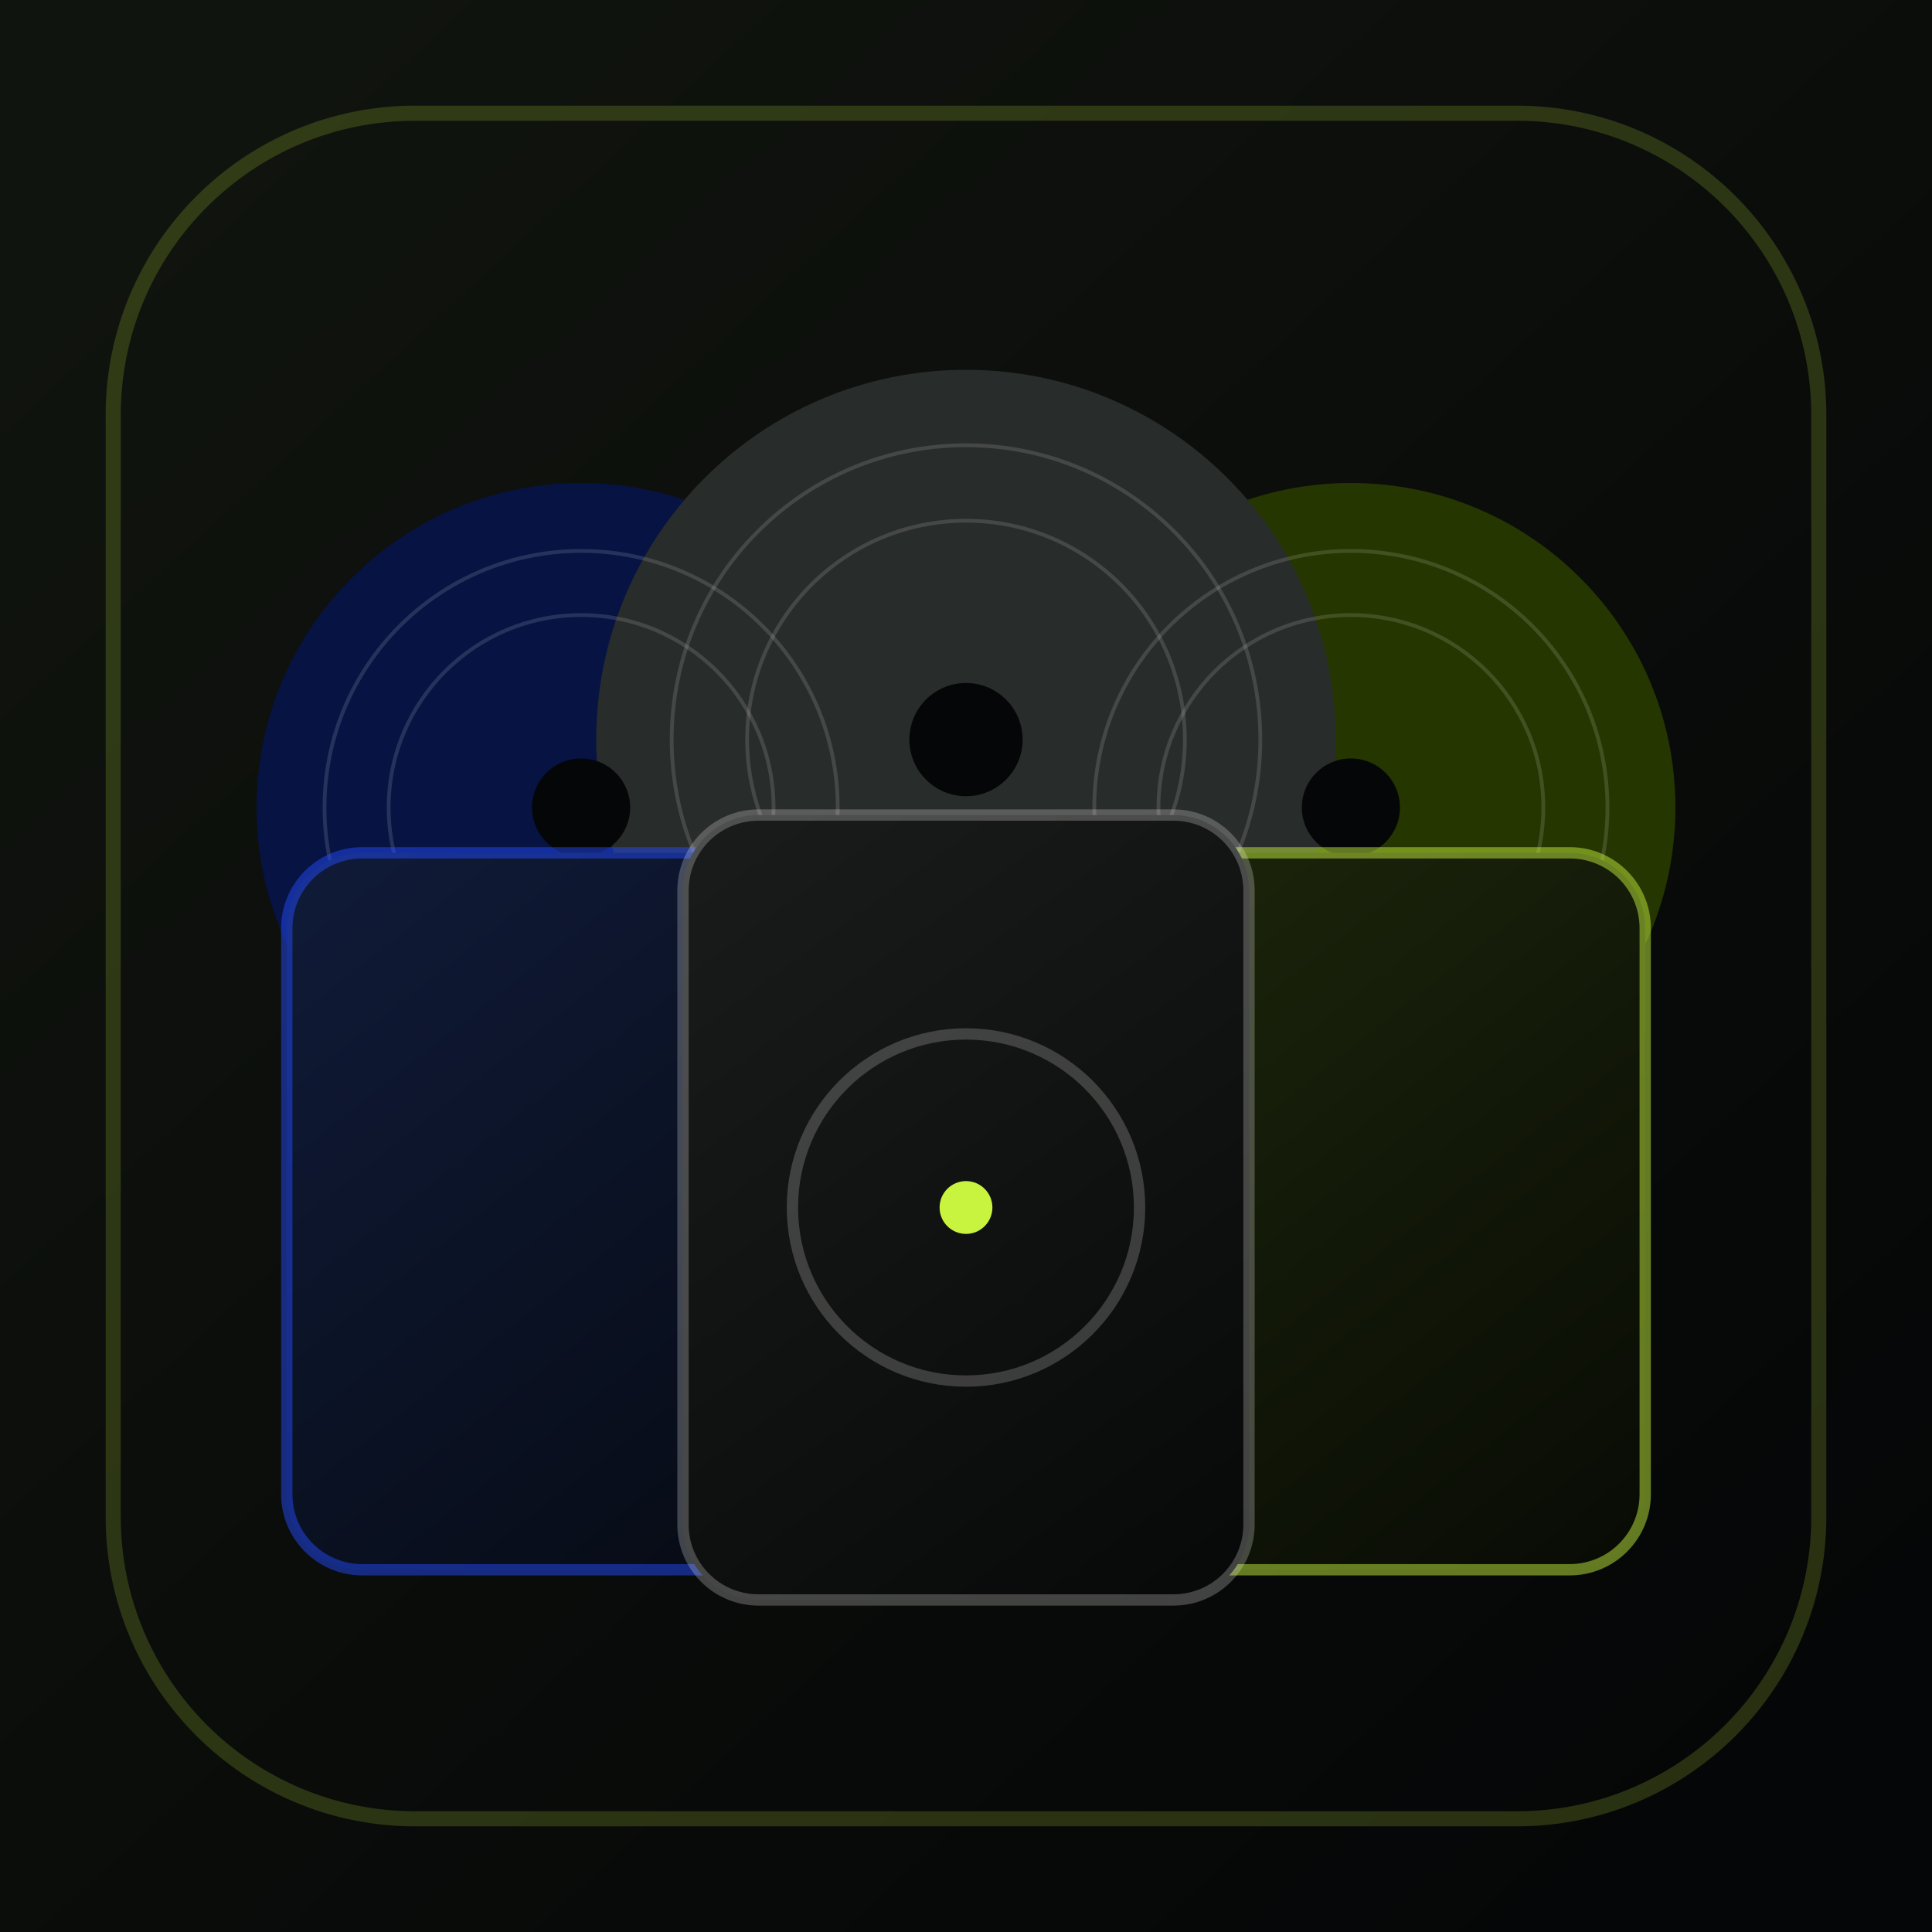
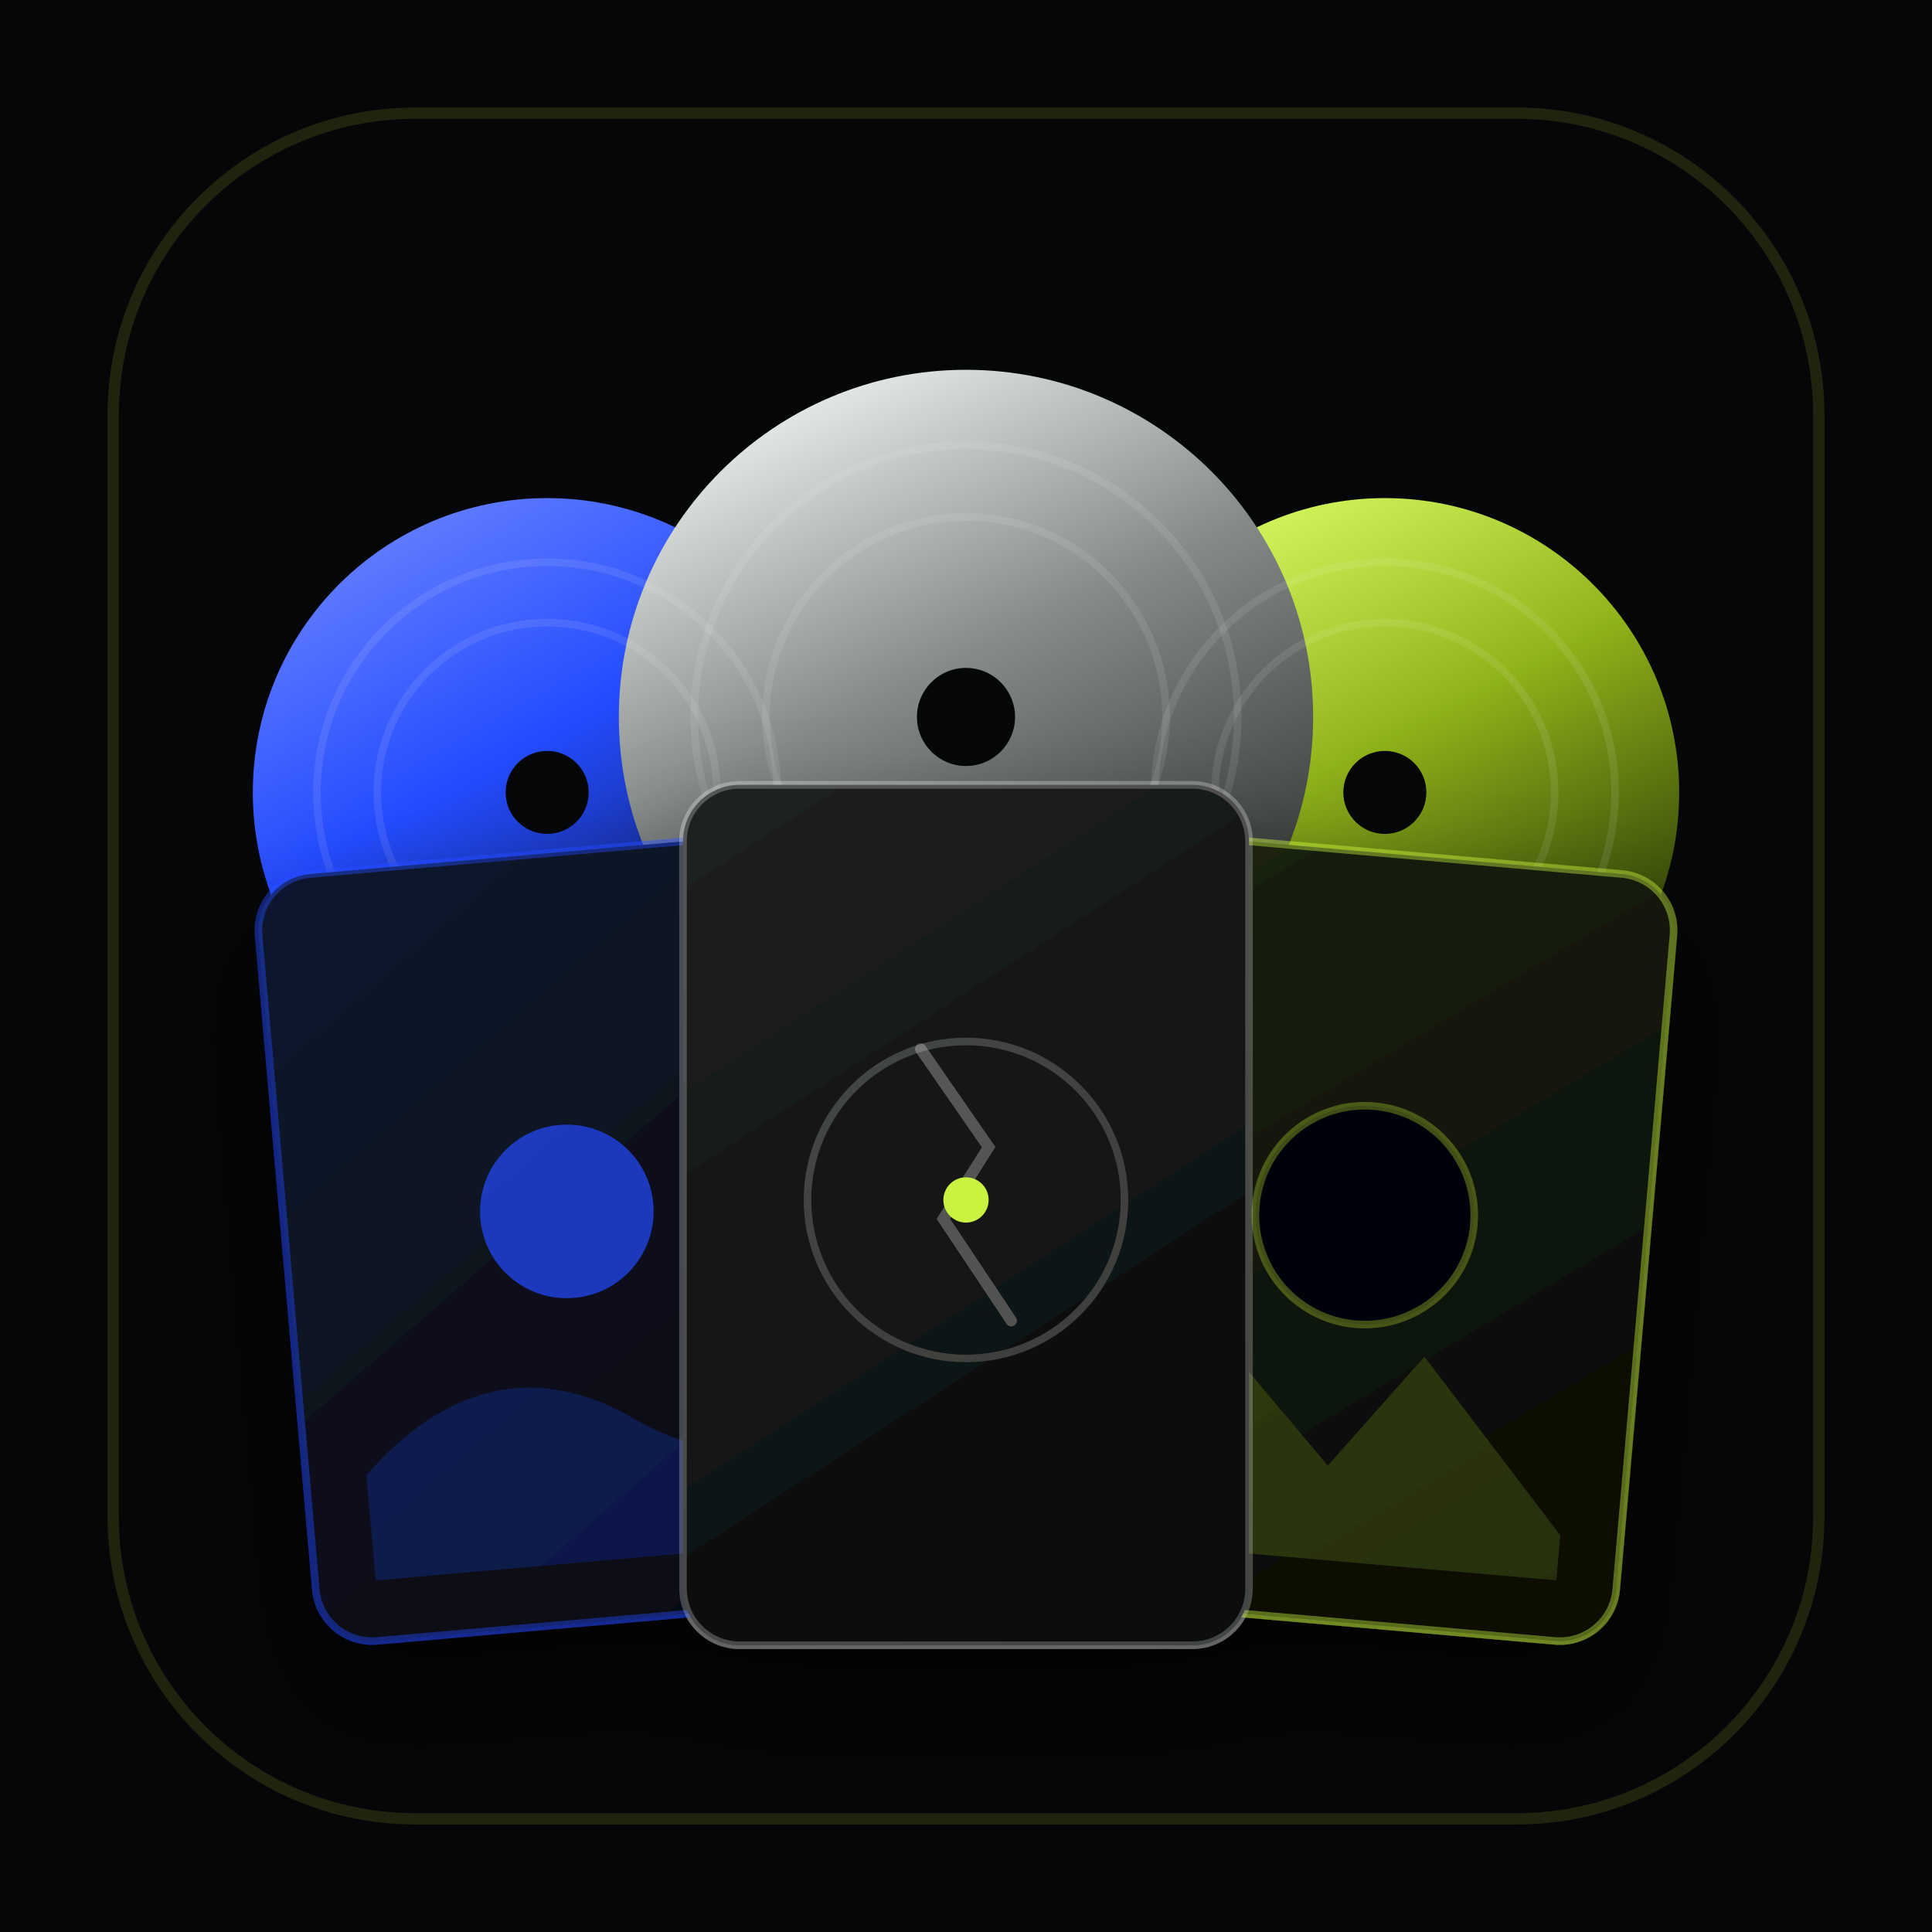
<svg xmlns="http://www.w3.org/2000/svg" viewBox="0 0 512 512" fill="none">
  <defs>
-     <radialGradient id="signal" cx="0" cy="0" r="1" gradientTransform="translate(422 62) rotate(135) scale(310)">
-       <stop stop-color="#C8F33F" stop-opacity=".2" />
+     <radialGradient id="glow" cx="0" cy="0" r="1" gradientTransform="translate(412 70) rotate(135) scale(300)">
+       <stop stop-color="#C8F33F" stop-opacity=".13" />
      <stop offset="1" stop-color="#C8F33F" stop-opacity="0" />
    </radialGradient>
-     <linearGradient id="surface" x1="50" y1="32" x2="462" y2="480" gradientUnits="userSpaceOnUse">
-       <stop stop-color="#10140E" />
-       <stop offset="1" stop-color="#050607" />
+     <linearGradient id="blueDisc" x1="106" y1="132" x2="192" y2="284" gradientUnits="userSpaceOnUse">
+       <stop stop-color="#6680FF" />
+       <stop offset=".42" stop-color="#244BFF" />
+       <stop offset="1" stop-color="#071132" />
    </linearGradient>
-     <radialGradient id="blueDisc" cx="0" cy="0" r="1" gradientTransform="translate(130 174) rotate(55) scale(148)">
-       <stop stop-color="#6F8BFF" />
-       <stop offset=".45" stop-color="#244BFF" />
-       <stop offset="1" stop-color="#061343" />
-     </radialGradient>
-     <radialGradient id="silverDisc" cx="0" cy="0" r="1" gradientTransform="translate(220 154) rotate(52) scale(166)">
-       <stop stop-color="#FFFFFF" />
-       <stop offset=".42" stop-color="#AEB3AF" />
-       <stop offset="1" stop-color="#282C2A" />
-     </radialGradient>
-     <radialGradient id="limeDisc" cx="0" cy="0" r="1" gradientTransform="translate(336 168) rotate(54) scale(150)">
-       <stop stop-color="#E8FF83" />
-       <stop offset=".44" stop-color="#A8CD24" />
-       <stop offset="1" stop-color="#263600" />
-     </radialGradient>
-     <linearGradient id="blueSleeve" x1="76" y1="226" x2="226" y2="416" gradientUnits="userSpaceOnUse">
-       <stop stop-color="#101B39" />
-       <stop offset="1" stop-color="#060A12" />
+     <linearGradient id="silverDisc" x1="208" y1="102" x2="302" y2="294" gradientUnits="userSpaceOnUse">
+       <stop stop-color="#ECEFEB" />
+       <stop offset=".4" stop-color="#858B88" />
+       <stop offset="1" stop-color="#191C1B" />
    </linearGradient>
-     <linearGradient id="centreSleeve" x1="181" y1="218" x2="331" y2="424" gradientUnits="userSpaceOnUse">
-       <stop stop-color="#1A1C1C" />
+     <linearGradient id="limeDisc" x1="330" y1="132" x2="408" y2="284" gradientUnits="userSpaceOnUse">
+       <stop stop-color="#D8FA61" />
+       <stop offset=".42" stop-color="#91B51A" />
+       <stop offset="1" stop-color="#1A2603" />
+     </linearGradient>
+     <linearGradient id="blueSleeve" x1="76" y1="224" x2="224" y2="428" gradientUnits="userSpaceOnUse">
+       <stop stop-color="#111A2E" />
+       <stop offset="1" stop-color="#05080E" />
+     </linearGradient>
+     <linearGradient id="centreSleeve" x1="181" y1="204" x2="331" y2="436" gradientUnits="userSpaceOnUse">
+       <stop stop-color="#202222" />
      <stop offset="1" stop-color="#070808" />
    </linearGradient>
-     <linearGradient id="limeSleeve" x1="286" y1="226" x2="436" y2="416" gradientUnits="userSpaceOnUse">
-       <stop stop-color="#1D260B" />
-       <stop offset="1" stop-color="#080B05" />
+     <linearGradient id="limeSleeve" x1="288" y1="224" x2="436" y2="428" gradientUnits="userSpaceOnUse">
+       <stop stop-color="#1C230E" />
+       <stop offset="1" stop-color="#060804" />
    </linearGradient>
+     <filter id="shadow" x="-30%" y="-30%" width="160%" height="180%">
+       <feDropShadow dx="0" dy="16" stdDeviation="14" flood-color="#000" flood-opacity=".55" />
+     </filter>
  </defs>
-   <rect width="512" height="512" fill="url(#surface)" />
-   <rect width="512" height="512" fill="url(#signal)" />
-   <rect x="30" y="30" width="452" height="452" rx="80" stroke="#C8F33F" stroke-opacity=".18" stroke-width="4" />
-   <circle cx="154" cy="214" r="86" fill="url(#blueDisc)" />
-   <circle cx="358" cy="214" r="86" fill="url(#limeDisc)" />
-   <circle cx="256" cy="196" r="98" fill="url(#silverDisc)" />
-   <g fill="none" stroke="#F6F7F4" stroke-opacity=".14">
-     <circle cx="154" cy="214" r="68" />
-     <circle cx="154" cy="214" r="51" />
-     <circle cx="256" cy="196" r="78" />
-     <circle cx="256" cy="196" r="58" />
-     <circle cx="358" cy="214" r="68" />
-     <circle cx="358" cy="214" r="51" />
+   <rect width="512" height="512" fill="#050607" />
+   <rect width="512" height="512" fill="url(#glow)" />
+   <rect x="30" y="30" width="452" height="452" rx="80" stroke="#C8F33F" stroke-opacity=".13" stroke-width="3" />
+   <circle cx="145" cy="210" r="78" fill="url(#blueDisc)" />
+   <circle cx="367" cy="210" r="78" fill="url(#limeDisc)" />
+   <circle cx="256" cy="190" r="92" fill="url(#silverDisc)" />
+   <g fill="none" stroke="#F6F7F4" stroke-opacity=".1" stroke-width="2">
+     <circle cx="145" cy="210" r="61" />
+     <circle cx="145" cy="210" r="45" />
+     <circle cx="256" cy="190" r="72" />
+     <circle cx="256" cy="190" r="53" />
+     <circle cx="367" cy="210" r="61" />
+     <circle cx="367" cy="210" r="45" />
  </g>
-   <circle cx="154" cy="214" r="13" fill="#050607" />
-   <circle cx="256" cy="196" r="15" fill="#050607" />
-   <circle cx="358" cy="214" r="13" fill="#050607" />
-   <rect x="76" y="226" width="150" height="190" rx="20" fill="url(#blueSleeve)" stroke="#244BFF" stroke-opacity=".48" stroke-width="3" />
-   <rect x="286" y="226" width="150" height="190" rx="20" fill="url(#limeSleeve)" stroke="#C8F33F" stroke-opacity=".48" stroke-width="3" />
-   <rect x="181" y="216" width="150" height="208" rx="20" fill="url(#centreSleeve)" stroke="#F6F7F4" stroke-opacity=".24" stroke-width="3" />
-   <circle cx="256" cy="320" r="46" fill="none" stroke="#F6F7F4" stroke-opacity=".2" stroke-width="3" />
-   <circle cx="256" cy="320" r="7" fill="#C8F33F" />
+   <circle cx="145" cy="210" r="11" fill="#050607" />
+   <circle cx="256" cy="190" r="13" fill="#050607" />
+   <circle cx="367" cy="210" r="11" fill="#050607" />
+   <g filter="url(#shadow)">
+     <g transform="rotate(-5 151 330)">
+       <rect x="76" y="226" width="150" height="204" rx="15" fill="url(#blueSleeve)" stroke="#244BFF" stroke-opacity=".42" stroke-width="2" />
+       <circle cx="151" cy="321" r="23" fill="#244BFF" fill-opacity=".7" />
+       <path d="M92 386C118 361 143 362 165 378C181 389 197 390 211 380V414H92V386Z" fill="#244BFF" fill-opacity=".22" />
+     </g>
+     <g transform="rotate(5 361 330)">
+       <rect x="286" y="226" width="150" height="204" rx="15" fill="url(#limeSleeve)" stroke="#C8F33F" stroke-opacity=".42" stroke-width="2" />
+       <circle cx="361" cy="322" r="29" fill="#050607" stroke="#C8F33F" stroke-opacity=".3" stroke-width="2" />
+       <path d="M302 399L333 365L357 389L380 358L420 402V414H302V399Z" fill="#C8F33F" fill-opacity=".16" />
+     </g>
+     <rect x="181" y="208" width="150" height="228" rx="15" fill="url(#centreSleeve)" stroke="#F6F7F4" stroke-opacity=".25" stroke-width="2" />
+     <circle cx="256" cy="318" r="42" stroke="#F6F7F4" stroke-opacity=".2" stroke-width="2" />
+     <path d="M244 278L262 304L250 323L268 350" stroke="#F6F7F4" stroke-opacity=".28" stroke-width="3" stroke-linecap="round" />
+     <circle cx="256" cy="318" r="6" fill="#C8F33F" />
+   </g>
</svg>
